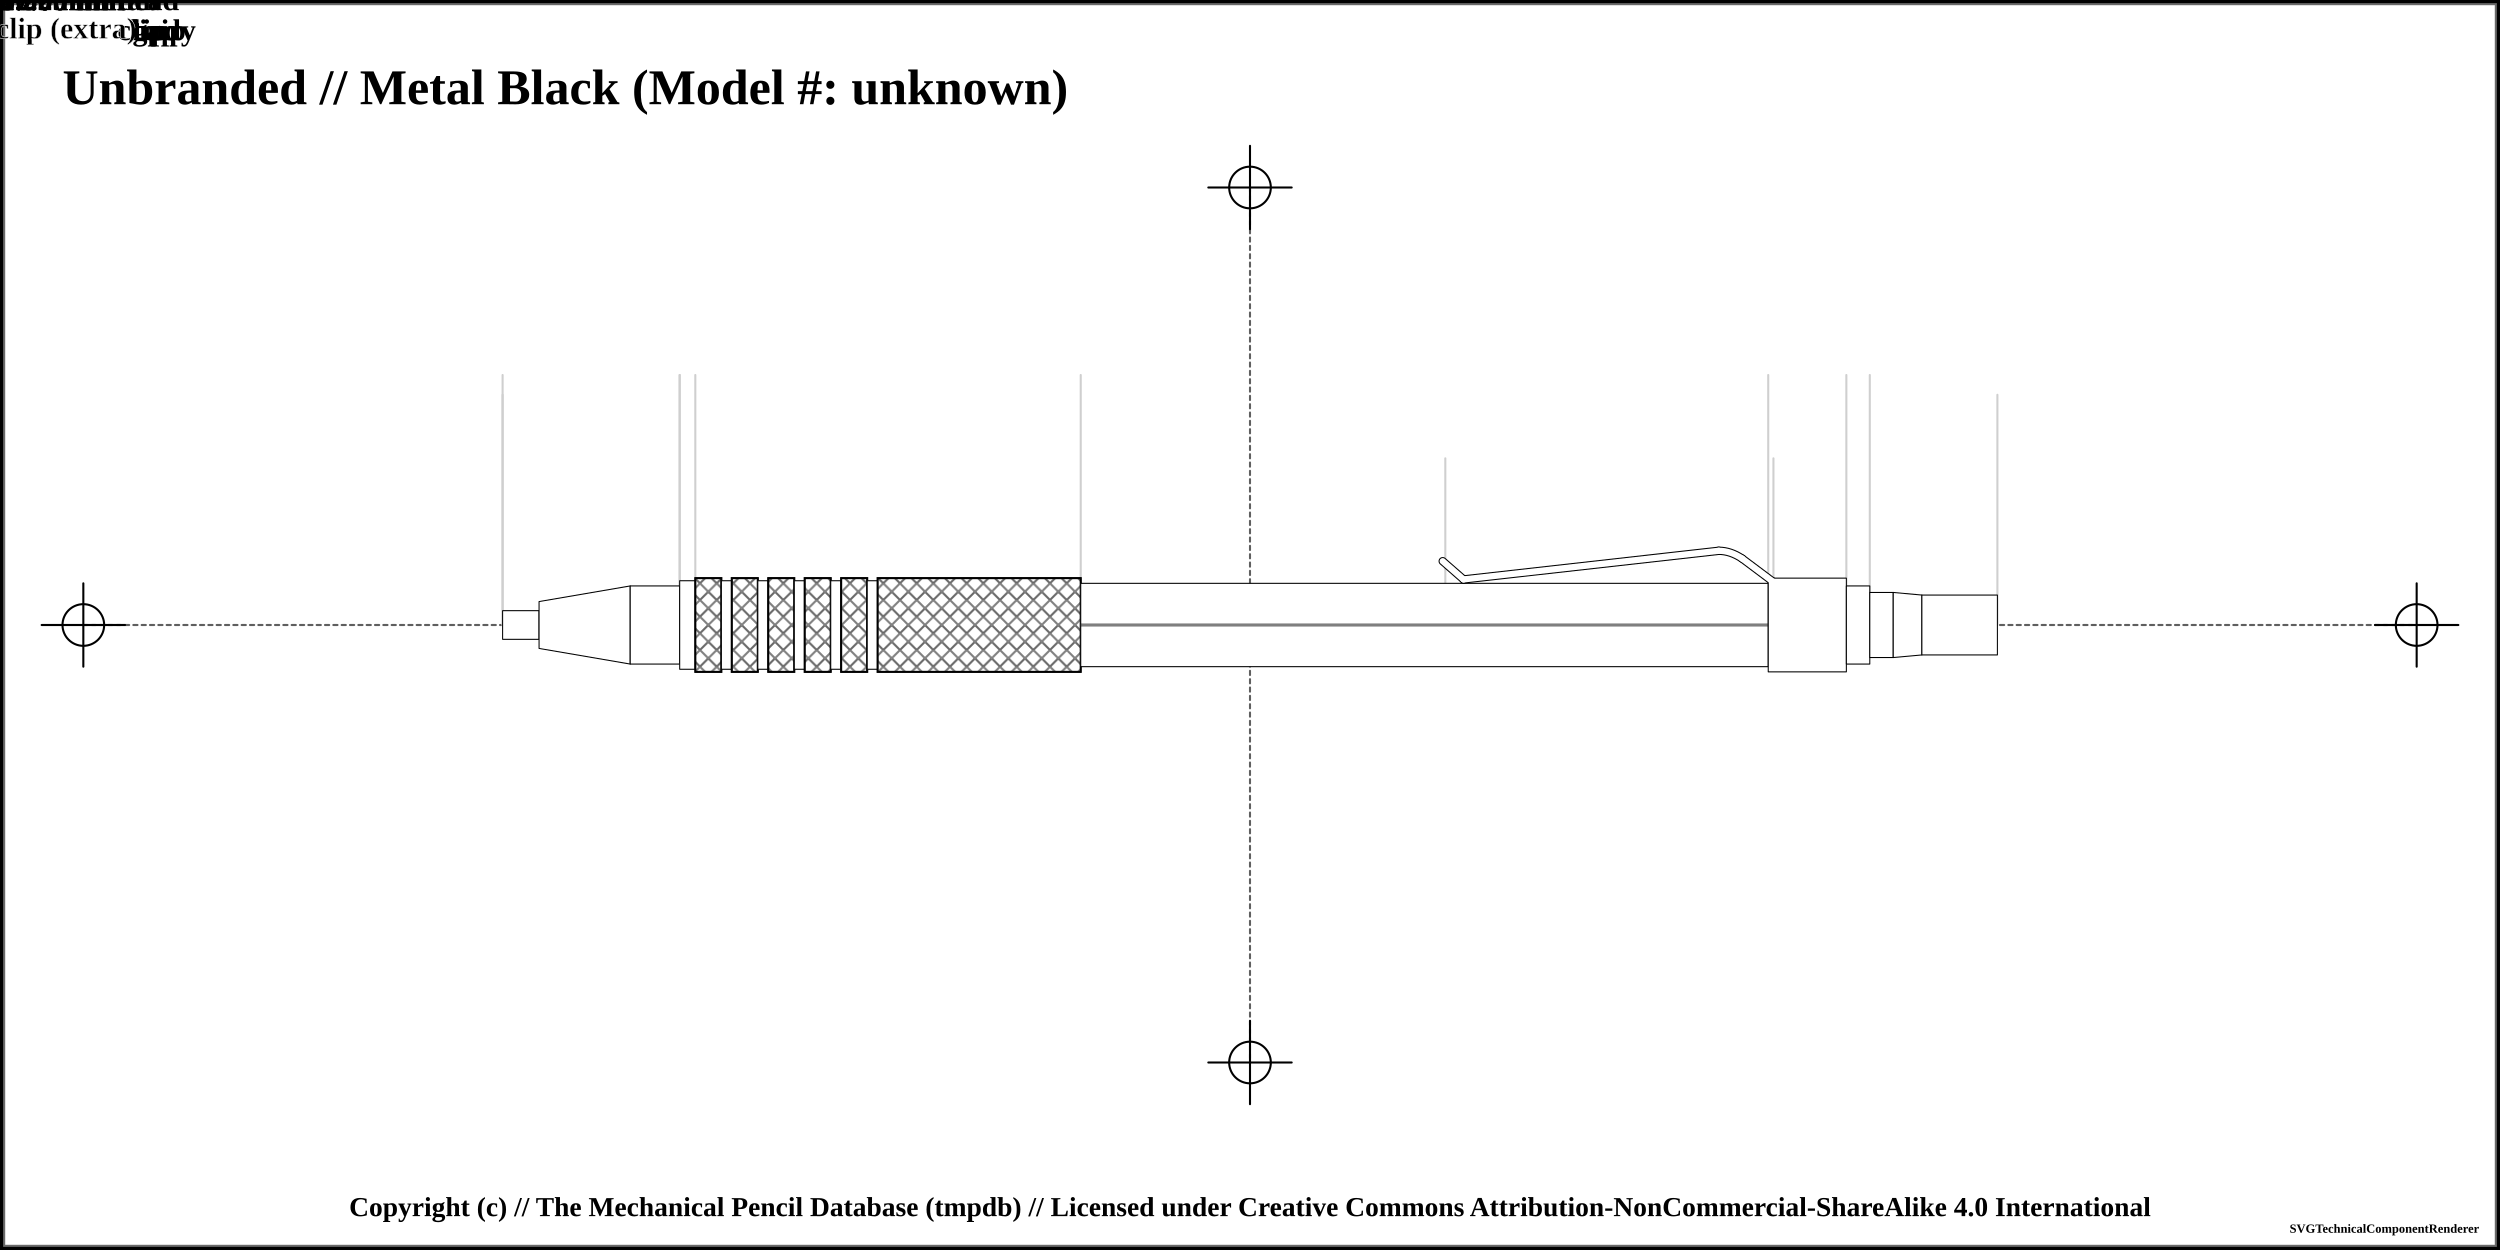
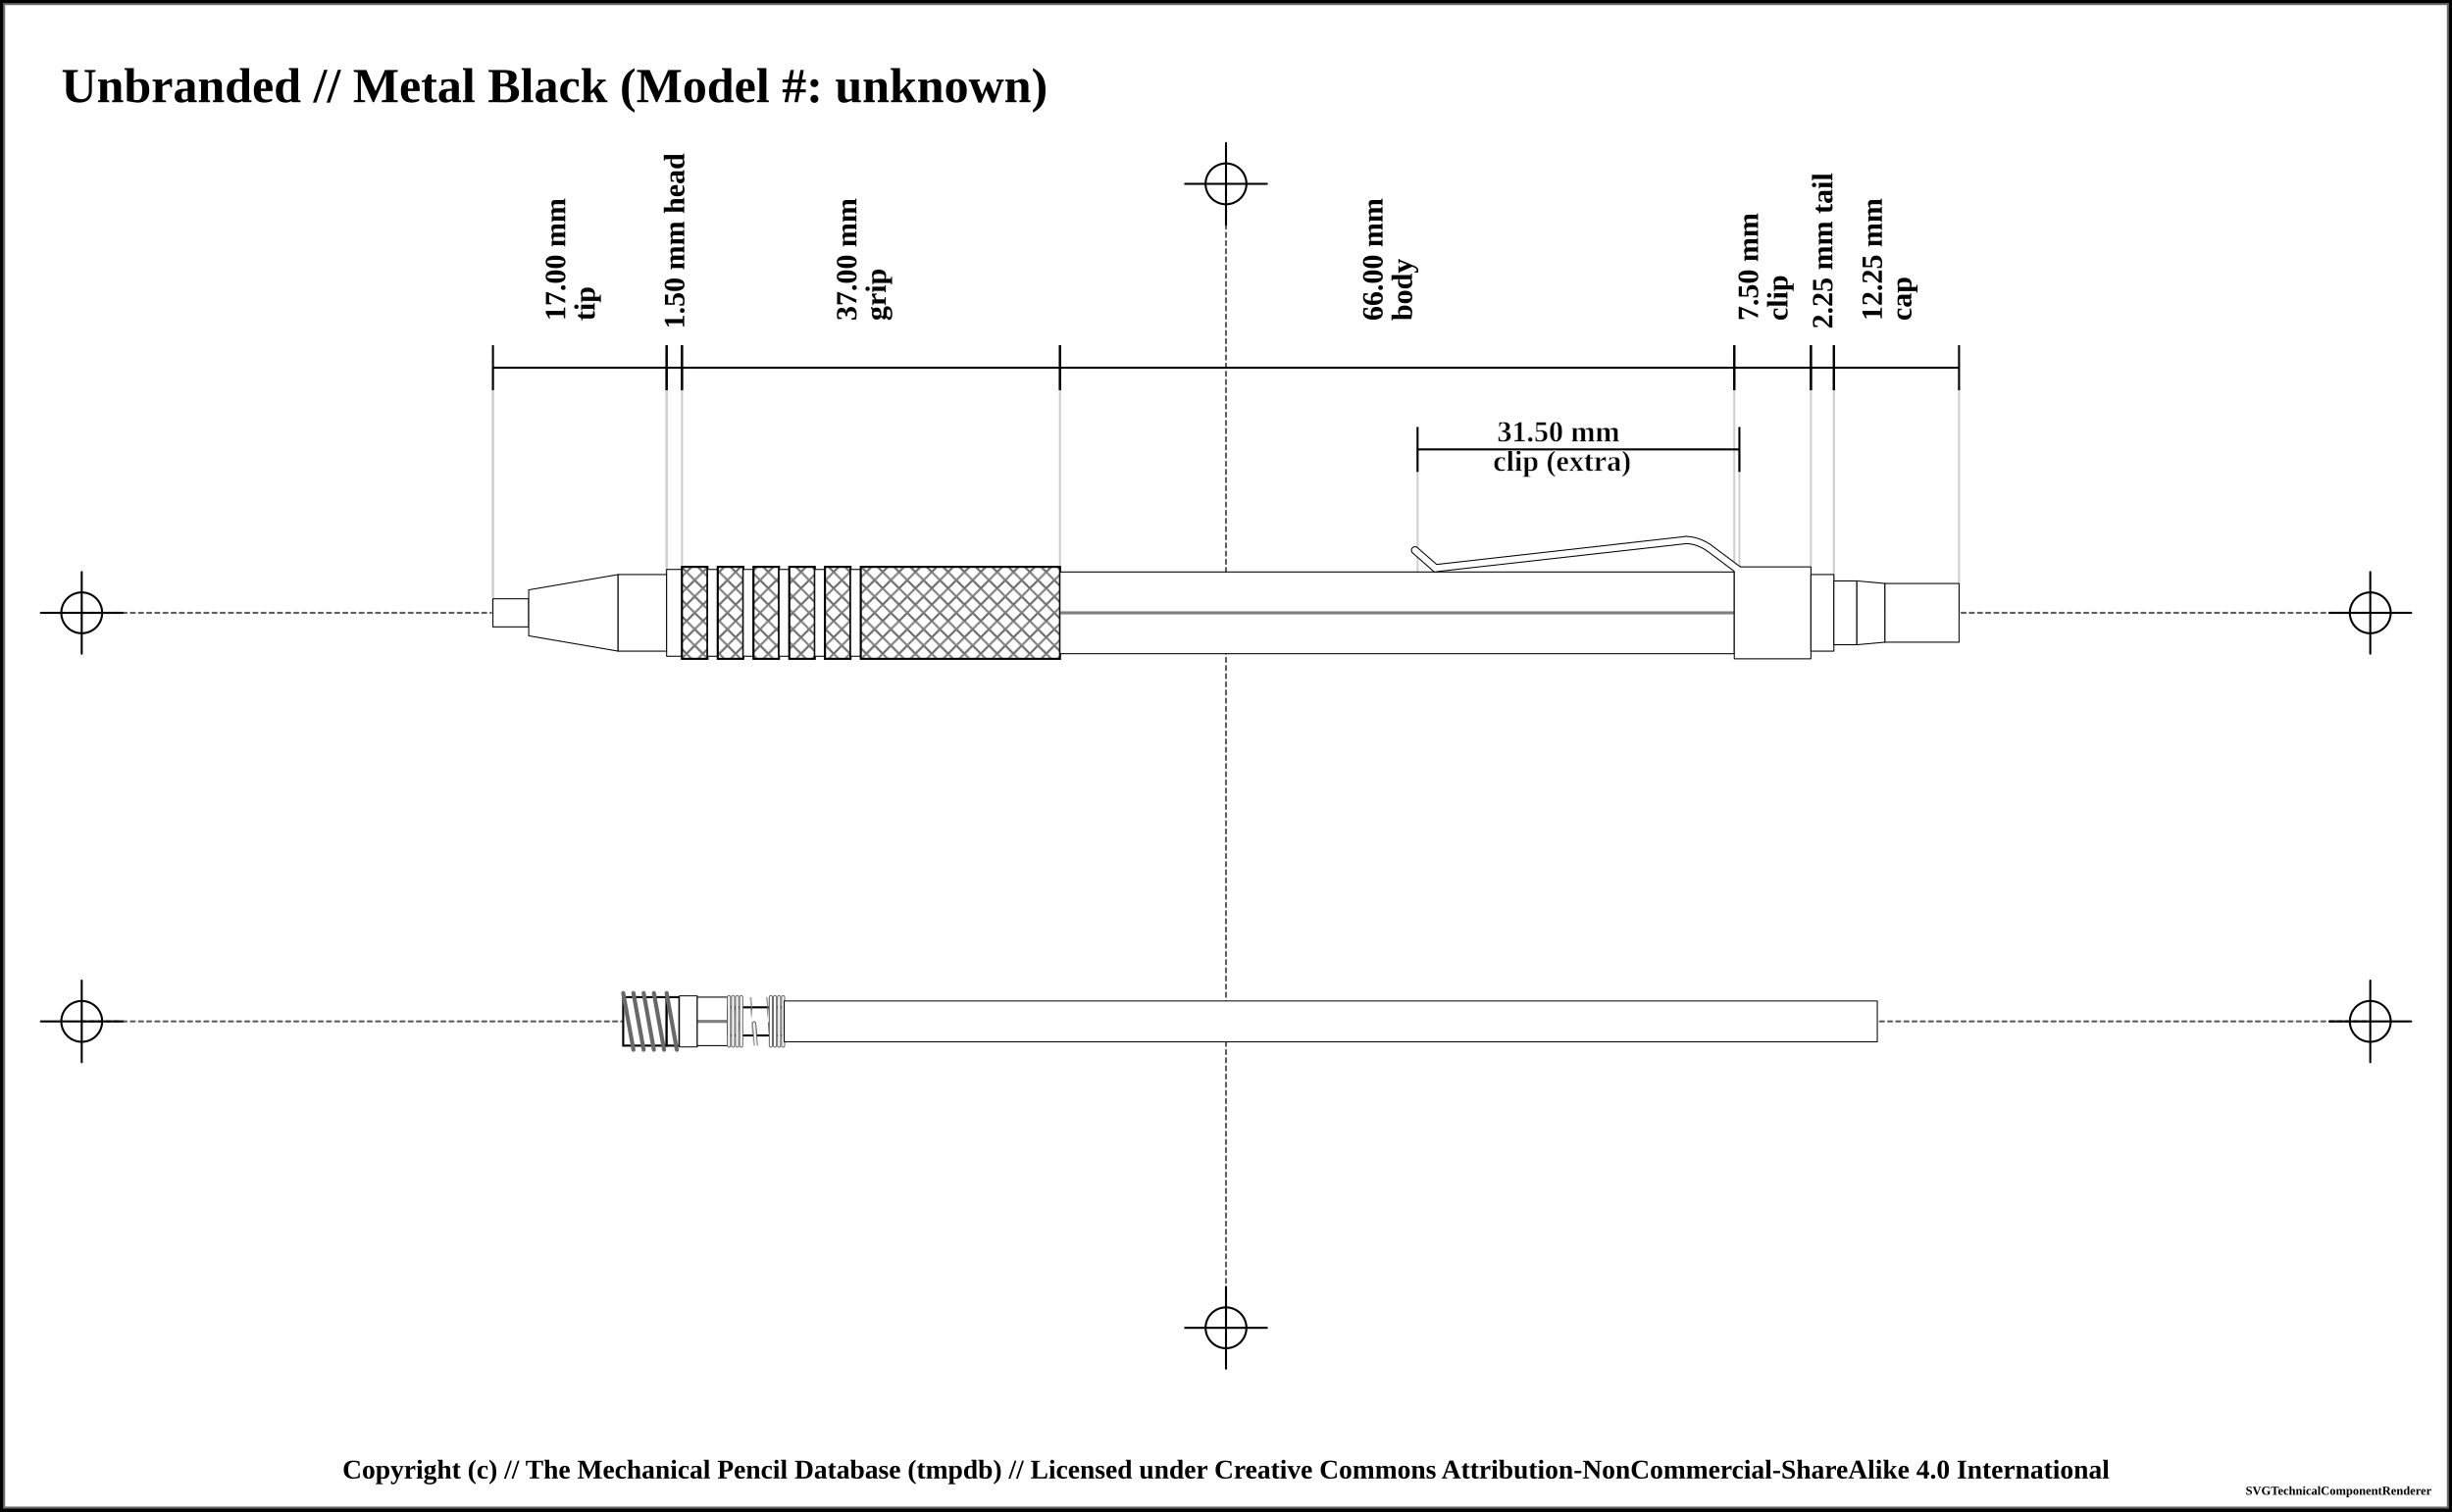
- <svg xmlns="http://www.w3.org/2000/svg" width="1200" height="600">
+ <svg xmlns="http://www.w3.org/2000/svg" width="1200" height="740">
  <pattern id="knurled-large" patternUnits="userSpaceOnUse" width="12" height="12">
    <path stroke="dimgray" stroke-linecap="round" stroke-width="1" d="M 6,6 L 12,12" />
    <path stroke="dimgray" stroke-linecap="round" stroke-width="1" d="M 6,6 L 0,12" />
    <path stroke="gray" stroke-linecap="round" stroke-width="1" d="M 6,6 L 12,0" />
    <path stroke="gray" stroke-linecap="round" stroke-width="1" d="M 6,6 L 0,0" />
  </pattern>
  <pattern id="knurled-small" patternUnits="userSpaceOnUse" width="4" height="4">
    <path stroke="dimgray" stroke-linecap="round" stroke-width="1" d="M 2,2 L 4,4" />
    <path stroke="dimgray" stroke-linecap="round" stroke-width="1" d="M 2,2 L 0,4" />
    <path stroke="gray" stroke-linecap="round" stroke-width="1" d="M 2,2 L 4,0" />
    <path stroke="gray" stroke-linecap="round" stroke-width="1" d="M 2,2 L 0,0" />
  </pattern>
  <pattern id="knurled" patternUnits="userSpaceOnUse" width="8" height="8">
    <path stroke="dimgray" stroke-linecap="round" stroke-width="1" d="M 4,4 L 8,8" />
    <path stroke="dimgray" stroke-linecap="round" stroke-width="1" d="M 4,4 L 0,8" />
    <path stroke="gray" stroke-linecap="round" stroke-width="1" d="M 4,4 L 8,0" />
    <path stroke="gray" stroke-linecap="round" stroke-width="1" d="M 4,4 L 0,0" />
  </pattern>
  <pattern id="lined" patternUnits="userSpaceOnUse" width="3" height="3">
    <path stroke="dimgray" stroke-linecap="round" stroke-width="1" d="M 0,0 L 3,0" />
  </pattern>
  <pattern id="ridged" patternUnits="userSpaceOnUse" width="3" height="3">
    <path stroke="dimgray" stroke-linecap="round" stroke-width="1" d="M 0,0 L 0,3" />
  </pattern>
  <pattern id="spring" patternUnits="userSpaceOnUse" width="8" height="100">
    <path stroke="dimgray" stroke-linecap="round" stroke-width="2" d="M 1,1 L 9,99" />
    <path stroke="white" stroke-linecap="round" stroke-width="1" d="M 1,1 L 9,99" />
  </pattern>
  <pattern id="knurled" patternUnits="userSpaceOnUse" width="8" height="8">
    <path stroke="dimgray" stroke-linecap="round" stroke-width="1" d="M 4,4 L 8,8" />
    <path stroke="dimgray" stroke-linecap="round" stroke-width="1" d="M 4,4 L 0,8" />
    <path stroke="gray" stroke-linecap="round" stroke-width="1" d="M 4,4 L 8,0" />
    <path stroke="gray" stroke-linecap="round" stroke-width="1" d="M 4,4 L 0,0" />
  </pattern>
-   <rect x="0" y="0" width="1200" height="600" fill="white" stroke="black" stroke-width="4" />
-   <rect x="2" y="2" width="1196" height="596" fill="white" stroke="dimgray" stroke-width="1" />
+   <rect x="0" y="0" width="1200" height="740" fill="white" stroke="black" stroke-width="4" />
+   <rect x="2" y="2" width="1196" height="736" fill="white" stroke="dimgray" stroke-width="1" />
  <g transform="rotate(0 0 0)">
    <line x1="40" y1="300" x2="1160" y2="300" stroke-linecap="round" stroke="#5f5f5f" stroke-dasharray="2" stroke-width="1" />
    <line x1="20" y1="300" x2="60" y2="300" stroke-linecap="round" stroke="#000000" stroke-width="1" />
    <line x1="40" y1="280" x2="40" y2="320" stroke="#000000" stroke-linecap="round" stroke-width="1" />
    <circle r="10" cx="40" cy="300" fill="white" fill-opacity="0" stroke="#000000" stroke-width="1" />
    <line x1="1140" y1="300" x2="1180" y2="300" stroke-linecap="round" stroke="#000000" stroke-width="1" />
    <line x1="1160" y1="280" x2="1160" y2="320" stroke="#000000" stroke-linecap="round" stroke-width="1" />
    <circle r="10" cx="1160" cy="300" fill="white" fill-opacity="0" stroke="#000000" stroke-width="1" />
-     <line x1="600" y1="90" x2="600" y2="510" stroke="#5f5f5f" stroke-linecap="round" stroke-dasharray="2" stroke-width="1" />
+     <line x1="40" y1="500" x2="1160" y2="500" stroke-linecap="round" stroke="#5f5f5f" stroke-dasharray="2" stroke-width="1" />
+     <line x1="20" y1="500" x2="60" y2="500" stroke-linecap="round" stroke="#000000" stroke-width="1" />
+     <line x1="40" y1="480" x2="40" y2="520" stroke="#000000" stroke-linecap="round" stroke-width="1" />
+     <circle r="10" cx="40" cy="500" fill="white" fill-opacity="0" stroke="#000000" stroke-width="1" />
+     <line x1="1140" y1="500" x2="1180" y2="500" stroke-linecap="round" stroke="#000000" stroke-width="1" />
+     <line x1="1160" y1="480" x2="1160" y2="520" stroke="#000000" stroke-linecap="round" stroke-width="1" />
+     <circle r="10" cx="1160" cy="500" fill="white" fill-opacity="0" stroke="#000000" stroke-width="1" />
+     <line x1="600" y1="90" x2="600" y2="650" stroke="#5f5f5f" stroke-linecap="round" stroke-dasharray="2" stroke-width="1" />
    <line x1="580" y1="90" x2="620" y2="90" stroke-linecap="round" stroke="#000000" stroke-width="1" />
    <line x1="600" y1="70" x2="600" y2="110" stroke="#000000" stroke-linecap="round" stroke-width="1" />
    <circle r="10" cx="600" cy="90" fill="white" fill-opacity="0" stroke="#000000" stroke-width="1" />
-     <line x1="580" y1="510" x2="620" y2="510" stroke-linecap="round" stroke="#000000" stroke-width="1" />
-     <line x1="600" y1="490" x2="600" y2="530" stroke="#000000" stroke-linecap="round" stroke-width="1" />
-     <circle r="10" cx="600" cy="510" fill="white" fill-opacity="0" stroke="#000000" stroke-width="1" />
+     <line x1="580" y1="650" x2="620" y2="650" stroke-linecap="round" stroke="#000000" stroke-width="1" />
+     <line x1="600" y1="630" x2="600" y2="670" stroke="#000000" stroke-linecap="round" stroke-width="1" />
+     <circle r="10" cx="600" cy="650" fill="white" fill-opacity="0" stroke="#000000" stroke-width="1" />
    <text x="30" y="50" font-size="2.0em" font-weight="bold"> Unbranded // Metal Black (Model #: unknown)</text>
    <line x1="241.25" y1="189.5" x2="241.25" y2="300" stroke="#cfcfcf" stroke-linecap="round" stroke-width="1" />
    <line x1="241.25" y1="180" x2="241.25" y2="300" stroke="#cfcfcf" stroke-linecap="round" stroke-width="1" />
    <line x1="326.25" y1="180" x2="326.25" y2="300" stroke="#cfcfcf" stroke-linecap="round" stroke-width="1" />
    <line x1="326.25" y1="180" x2="326.25" y2="300" stroke="#cfcfcf" stroke-linecap="round" stroke-width="1" />
    <line x1="333.75" y1="180" x2="333.75" y2="300" stroke="#cfcfcf" stroke-linecap="round" stroke-width="1" />
    <line x1="518.75" y1="180" x2="518.75" y2="300" stroke="#cfcfcf" stroke-linecap="round" stroke-width="1" />
    <line x1="848.75" y1="180" x2="848.75" y2="300" stroke="#cfcfcf" stroke-linecap="round" stroke-width="1" />
    <line x1="693.75" y1="220" x2="693.75" y2="300" stroke="#cfcfcf" stroke-linecap="round" stroke-width="1" />
    <line x1="851.25" y1="220" x2="851.25" y2="300" stroke="#cfcfcf" stroke-linecap="round" stroke-width="1" />
    <line x1="886.25" y1="180" x2="886.25" y2="300" stroke="#cfcfcf" stroke-linecap="round" stroke-width="1" />
    <line x1="897.5" y1="180" x2="897.5" y2="300" stroke="#cfcfcf" stroke-linecap="round" stroke-width="1" />
    <line x1="958.75" y1="189.5" x2="958.75" y2="300" stroke="#cfcfcf" stroke-linecap="round" stroke-width="1" />
-     <line x1="undefined" y1="NaN" x2="undefined" y2="NaN" stroke="black" stroke-width="1" />
-     <line x1="undefined" y1="NaN" x2="NaN" y2="NaN" stroke="black" stroke-width="1" />
-     <line x1="NaN" y1="NaN" x2="NaN" y2="NaN" stroke="black" stroke-width="1" />
-     <text x="NaN" y="NaN" font-size="1.2em" transform="rotate(-90, NaN, NaN)" font-weight="bold" text-anchor="start" dominant-baseline="central" fill="black">
-       <tspan x="NaN" dy="0">17.00 mm</tspan>
-       <tspan x="NaN" dy="1em">tip</tspan>
-     </text>
-     <line x1="NaN" y1="NaN" x2="NaN" y2="NaN" stroke="black" stroke-width="1" />
-     <line x1="NaN" y1="NaN" x2="NaN" y2="NaN" stroke="black" stroke-width="1" />
-     <line x1="NaN" y1="NaN" x2="NaN" y2="NaN" stroke="black" stroke-width="1" />
-     <text x="NaN" y="NaN" font-size="1.2em" transform="rotate(-90, NaN, NaN)" font-weight="bold" text-anchor="start" dominant-baseline="central" fill="black">
-       <tspan x="NaN" dy="0">1.50 mm head</tspan>
-     </text>
-     <line x1="NaN" y1="NaN" x2="NaN" y2="NaN" stroke="black" stroke-width="1" />
-     <line x1="NaN" y1="NaN" x2="NaN" y2="NaN" stroke="black" stroke-width="1" />
-     <line x1="NaN" y1="NaN" x2="NaN" y2="NaN" stroke="black" stroke-width="1" />
-     <text x="NaN" y="NaN" font-size="1.2em" transform="rotate(-90, NaN, NaN)" font-weight="bold" text-anchor="start" dominant-baseline="central" fill="black">
-       <tspan x="NaN" dy="0">37.00 mm</tspan>
-       <tspan x="NaN" dy="1em">grip</tspan>
-     </text>
-     <line x1="NaN" y1="NaN" x2="NaN" y2="NaN" stroke="black" stroke-width="1" />
-     <line x1="NaN" y1="NaN" x2="NaN" y2="NaN" stroke="black" stroke-width="1" />
-     <line x1="NaN" y1="NaN" x2="NaN" y2="NaN" stroke="black" stroke-width="1" />
-     <text x="NaN" y="NaN" font-size="1.2em" transform="rotate(-90, NaN, NaN)" font-weight="bold" text-anchor="start" dominant-baseline="central" fill="black">
-       <tspan x="NaN" dy="0">66.00 mm</tspan>
-       <tspan x="NaN" dy="1em">body</tspan>
-     </text>
-     <line x1="NaN" y1="NaN" x2="NaN" y2="NaN" stroke="black" stroke-width="1" />
-     <line x1="NaN" y1="NaN" x2="NaN" y2="NaN" stroke="black" stroke-width="1" />
-     <line x1="NaN" y1="NaN" x2="NaN" y2="NaN" stroke="black" stroke-width="1" />
-     <text x="NaN" y="NaN" font-size="1.2em" transform="rotate(-90, NaN, NaN)" font-weight="bold" text-anchor="start" dominant-baseline="central" fill="black">
-       <tspan x="NaN" dy="0">7.50 mm</tspan>
-       <tspan x="NaN" dy="1em">clip</tspan>
-     </text>
-     <line x1="NaN" y1="NaN" x2="NaN" y2="NaN" stroke="black" stroke-width="1" />
-     <line x1="NaN" y1="NaN" x2="NaN" y2="NaN" stroke="black" stroke-width="1" />
-     <line x1="NaN" y1="NaN" x2="NaN" y2="NaN" stroke="black" stroke-width="1" />
-     <text x="NaN" y="NaN" font-weight="bold" font-size="1.2em" stroke="white" stroke-width="0.25" text-anchor="middle" dominant-baseline="middle" fill="black">
-       <tspan x="NaN" dy="0">31.50 mm</tspan>
-       <tspan x="NaN" dy="1em">clip (extra)</tspan>
-     </text>
-     <line x1="NaN" y1="NaN" x2="NaN" y2="NaN" stroke="black" stroke-width="1" />
-     <line x1="NaN" y1="NaN" x2="NaN" y2="NaN" stroke="black" stroke-width="1" />
-     <line x1="NaN" y1="NaN" x2="NaN" y2="NaN" stroke="black" stroke-width="1" />
-     <text x="NaN" y="NaN" font-size="1.2em" transform="rotate(-90, NaN, NaN)" font-weight="bold" text-anchor="start" dominant-baseline="central" fill="black">
-       <tspan x="NaN" dy="0">2.25 mm tail</tspan>
-     </text>
-     <line x1="NaN" y1="NaN" x2="NaN" y2="NaN" stroke="black" stroke-width="1" />
-     <line x1="NaN" y1="NaN" x2="NaN" y2="NaN" stroke="black" stroke-width="1" />
-     <line x1="NaN" y1="NaN" x2="NaN" y2="NaN" stroke="black" stroke-width="1" />
-     <text x="NaN" y="NaN" font-size="1.2em" transform="rotate(-90, NaN, NaN)" font-weight="bold" text-anchor="start" dominant-baseline="central" fill="black">
-       <tspan x="NaN" dy="0">12.25 mm</tspan>
-       <tspan x="NaN" dy="1em">cap</tspan>
+     <line x1="241.25" y1="169" x2="241.25" y2="191" stroke="black" stroke-width="1" />
+     <line x1="241.25" y1="180" x2="326.25" y2="180" stroke="black" stroke-width="1" />
+     <line x1="326.25" y1="169" x2="326.25" y2="191" stroke="black" stroke-width="1" />
+     <text x="283.75" y="161" font-size="1.2em" transform="rotate(-90, 271.75, 161)" font-weight="bold" text-anchor="start" dominant-baseline="central" fill="black">
+       <tspan x="275.75" dy="0">17.00 mm</tspan>
+       <tspan x="275.75" dy="1em">tip</tspan>
+     </text>
+     <line x1="326.25" y1="169" x2="326.25" y2="191" stroke="black" stroke-width="1" />
+     <line x1="326.25" y1="180" x2="333.75" y2="180" stroke="black" stroke-width="1" />
+     <line x1="333.75" y1="169" x2="333.75" y2="191" stroke="black" stroke-width="1" />
+     <text x="330" y="161" font-size="1.2em" transform="rotate(-90, 330, 161)" font-weight="bold" text-anchor="start" dominant-baseline="central" fill="black">
+       <tspan x="330" dy="0">1.50 mm head</tspan>
+     </text>
+     <line x1="333.75" y1="169" x2="333.75" y2="191" stroke="black" stroke-width="1" />
+     <line x1="333.75" y1="180" x2="518.75" y2="180" stroke="black" stroke-width="1" />
+     <line x1="518.75" y1="169" x2="518.75" y2="191" stroke="black" stroke-width="1" />
+     <text x="426.25" y="161" font-size="1.2em" transform="rotate(-90, 414.25, 161)" font-weight="bold" text-anchor="start" dominant-baseline="central" fill="black">
+       <tspan x="418.25" dy="0">37.00 mm</tspan>
+       <tspan x="418.25" dy="1em">grip</tspan>
+     </text>
+     <line x1="518.75" y1="169" x2="518.75" y2="191" stroke="black" stroke-width="1" />
+     <line x1="518.75" y1="180" x2="848.75" y2="180" stroke="black" stroke-width="1" />
+     <line x1="848.75" y1="169" x2="848.75" y2="191" stroke="black" stroke-width="1" />
+     <text x="683.75" y="161" font-size="1.2em" transform="rotate(-90, 671.75, 161)" font-weight="bold" text-anchor="start" dominant-baseline="central" fill="black">
+       <tspan x="675.75" dy="0">66.00 mm</tspan>
+       <tspan x="675.75" dy="1em">body</tspan>
+     </text>
+     <line x1="848.75" y1="169" x2="848.75" y2="191" stroke="black" stroke-width="1" />
+     <line x1="848.75" y1="180" x2="886.25" y2="180" stroke="black" stroke-width="1" />
+     <line x1="886.25" y1="169" x2="886.25" y2="191" stroke="black" stroke-width="1" />
+     <text x="867.5" y="161" font-size="1.2em" transform="rotate(-90, 855.5, 161)" font-weight="bold" text-anchor="start" dominant-baseline="central" fill="black">
+       <tspan x="859.5" dy="0">7.50 mm</tspan>
+       <tspan x="859.5" dy="1em">clip</tspan>
+     </text>
+     <line x1="693.75" y1="209" x2="693.75" y2="231" stroke="black" stroke-width="1" />
+     <line x1="693.75" y1="220" x2="851.25" y2="220" stroke="black" stroke-width="1" />
+     <line x1="851.25" y1="209" x2="851.25" y2="231" stroke="black" stroke-width="1" />
+     <text x="772.5" y="212" font-weight="bold" font-size="1.2em" stroke="white" stroke-width="0.25" text-anchor="middle" dominant-baseline="middle" fill="black">
+       <tspan x="764.5" dy="0">31.50 mm</tspan>
+       <tspan x="764.5" dy="1em">clip (extra)</tspan>
+     </text>
+     <line x1="886.25" y1="169" x2="886.25" y2="191" stroke="black" stroke-width="1" />
+     <line x1="886.25" y1="180" x2="897.5" y2="180" stroke="black" stroke-width="1" />
+     <line x1="897.5" y1="169" x2="897.5" y2="191" stroke="black" stroke-width="1" />
+     <text x="891.875" y="161" font-size="1.2em" transform="rotate(-90, 891.875, 161)" font-weight="bold" text-anchor="start" dominant-baseline="central" fill="black">
+       <tspan x="891.875" dy="0">2.25 mm tail</tspan>
+     </text>
+     <line x1="897.5" y1="169" x2="897.5" y2="191" stroke="black" stroke-width="1" />
+     <line x1="897.5" y1="180" x2="958.75" y2="180" stroke="black" stroke-width="1" />
+     <line x1="958.75" y1="169" x2="958.75" y2="191" stroke="black" stroke-width="1" />
+     <text x="928.125" y="161" font-size="1.2em" transform="rotate(-90, 916.125, 161)" font-weight="bold" text-anchor="start" dominant-baseline="central" fill="black">
+       <tspan x="920.125" dy="0">12.25 mm</tspan>
+       <tspan x="920.125" dy="1em">cap</tspan>
    </text>
    <path d="M241.25 293.125 L258.75 293.125 L258.75 306.875 L241.25 306.875 Z" stroke-width="0.5" stroke="black" stroke-linejoin="round" fill="white" fill-opacity="1" />
    <path d="M258.75 288.75 L302.5 281.25 L302.5 318.75 L258.75 311.25 Z" stroke-width="0.5" stroke="black" stroke-linejoin="round" fill="white" fill-opacity="1" />
    <path d="M302.5 281.25 L326.25 281.25 L326.25 318.75 L302.5 318.75 Z" stroke-width="0.5" stroke="black" stroke-linejoin="round" fill="white" fill-opacity="1" />
    <path d="M326.25 278.75 L333.75 278.75 L333.75 321.25 L326.25 321.25 Z" stroke-width="0.5" stroke="black" stroke-linejoin="round" fill="white" fill-opacity="1" />
    <path d="M333.75 277.5 L346.25 277.5 L346.25 322.5 L333.75 322.5 Z" stroke-width="0.5" stroke="black" stroke-linejoin="round" fill="white" fill-opacity="1" />
    <path d="M333.75 277.5 L346.25 277.5 L346.25 322.5 L333.75 322.5 Z" stroke-width="1.0" stroke="black" fill="url(#knurled)" />
    <path d="M346.25 278.75 L351.25 278.75 L351.25 321.25 L346.25 321.25 Z" stroke-width="0.5" stroke="black" stroke-linejoin="round" fill="white" fill-opacity="1" />
    <path d="M351.25 277.5 L363.75 277.5 L363.75 322.5 L351.25 322.5 Z" stroke-width="0.5" stroke="black" stroke-linejoin="round" fill="white" fill-opacity="1" />
    <path d="M351.25 277.5 L363.75 277.5 L363.75 322.5 L351.25 322.5 Z" stroke-width="1.0" stroke="black" fill="url(#knurled)" />
    <path d="M363.75 278.75 L368.75 278.75 L368.75 321.25 L363.75 321.25 Z" stroke-width="0.5" stroke="black" stroke-linejoin="round" fill="white" fill-opacity="1" />
    <path d="M368.75 277.5 L381.25 277.5 L381.25 322.5 L368.75 322.5 Z" stroke-width="0.5" stroke="black" stroke-linejoin="round" fill="white" fill-opacity="1" />
    <path d="M368.75 277.5 L381.25 277.5 L381.25 322.5 L368.75 322.5 Z" stroke-width="1.0" stroke="black" fill="url(#knurled)" />
    <path d="M381.25 278.75 L386.25 278.75 L386.25 321.25 L381.25 321.25 Z" stroke-width="0.5" stroke="black" stroke-linejoin="round" fill="white" fill-opacity="1" />
    <path d="M386.25 277.5 L398.75 277.5 L398.75 322.5 L386.25 322.5 Z" stroke-width="0.5" stroke="black" stroke-linejoin="round" fill="white" fill-opacity="1" />
    <path d="M386.25 277.5 L398.75 277.5 L398.75 322.5 L386.25 322.5 Z" stroke-width="1.0" stroke="black" fill="url(#knurled)" />
    <path d="M398.75 278.75 L403.75 278.75 L403.75 321.25 L398.75 321.25 Z" stroke-width="0.5" stroke="black" stroke-linejoin="round" fill="white" fill-opacity="1" />
    <path d="M403.75 277.5 L416.25 277.5 L416.25 322.5 L403.75 322.5 Z" stroke-width="0.5" stroke="black" stroke-linejoin="round" fill="white" fill-opacity="1" />
    <path d="M403.75 277.5 L416.25 277.5 L416.25 322.5 L403.75 322.5 Z" stroke-width="1.0" stroke="black" fill="url(#knurled)" />
    <path d="M416.25 278.75 L421.25 278.75 L421.25 321.25 L416.25 321.25 Z" stroke-width="0.5" stroke="black" stroke-linejoin="round" fill="white" fill-opacity="1" />
    <path d="M421.25 277.5 L518.75 277.5 L518.75 322.5 L421.25 322.5 Z" stroke-width="0.5" stroke="black" stroke-linejoin="round" fill="white" fill-opacity="1" />
    <path d="M421.25 277.5 L518.75 277.5 L518.75 322.5 L421.25 322.5 Z" stroke-width="1.0" stroke="black" fill="url(#knurled)" />
    <path d="M518.75 280 L848.75 280 L848.75 320 L518.75 320 Z" stroke-width="0.5" stroke="black" stroke-linejoin="round" fill="white" fill-opacity="1" />
    <line x1="518.75" y1="300" x2="848.75" y2="300" stroke-width="1.5" stroke="black" fill="none" stroke-opacity="0.5" />
    <line x1="518.75" y1="300" x2="848.75" y2="300" stroke-width="0.5" stroke="gray" fill="none" stroke-opacity="0.5" />
    <line x1="692.5" y1="269.375" x2="702.5" y2="278.125" stroke-width="4" stroke="black" fill="dimgray" stroke-linecap="round" />
    <line x1="702.5" y1="278.125" x2="825" y2="264.375" stroke-width="4" stroke="black" fill="dimgray" stroke-linecap="round" />
    <path d="M825 264.375 Q830.625 264.375 836.25 268.125" stroke-width="4" stroke="black" fill="none" stroke-linecap="round" />
    <line x1="836.25" y1="268.125" x2="851.25" y2="279.375" stroke-width="4" stroke="black" fill="dimgray" stroke-linecap="round" />
    <path d="M848.75 277.5 L886.25 277.5 L886.25 322.5 L848.75 322.5 Z" stroke-width="0.5" stroke="black" stroke-linejoin="round" fill="white" fill-opacity="1" />
    <line x1="692.5" y1="269.375" x2="702.5" y2="278.125" stroke-width="3" stroke="white" fill="white" stroke-linecap="round" />
    <line x1="702.5" y1="278.125" x2="825" y2="264.375" stroke-width="3" stroke="white" fill="white" stroke-linecap="round" />
    <path d="M825 264.375 Q830.625 264.375 836.25 268.125" stroke-width="3" stroke="white" fill="none" stroke-linecap="round" />
    <line x1="836.25" y1="268.125" x2="851.25" y2="279.375" stroke-width="3" stroke="white" fill="white" stroke-linecap="round" />
    <path d="M886.25 281.25 L897.5 281.25 L897.5 318.75 L886.25 318.75 Z" stroke-width="0.5" stroke="black" stroke-linejoin="round" fill="white" fill-opacity="1" />
    <path d="M897.5 284.375 L908.75 284.375 L908.75 315.625 L897.5 315.625 Z" stroke-width="0.5" stroke="black" stroke-linejoin="round" fill="white" fill-opacity="1" />
    <path d="M908.75 284.375 L922.5 285.625 L922.5 314.375 L908.75 315.625 Z" stroke-width="0.5" stroke="black" stroke-linejoin="round" fill="white" fill-opacity="1" />
    <path d="M922.5 285.625 L958.75 285.625 L958.75 314.375 L922.5 314.375 Z" stroke-width="0.5" stroke="black" stroke-linejoin="round" fill="white" fill-opacity="1" />
+     <path d="M305 488.125 L326.25 488.125 L326.25 511.875 L305 511.875 Z" stroke-width="0.5" stroke="black" stroke-linejoin="round" fill="white" fill-opacity="1" />
+     <path d="M305 488.125 L326.25 488.125 L326.25 511.875 L305 511.875 Z" stroke-width="1.0" stroke="black" fill="url(#threaded)" />
+     <line x1="305" y1="486.125" x2="310" y2="513.875" stroke="dimgray" stroke-linecap="round" stroke-width="2" />
+     <line x1="305" y1="486.125" x2="310" y2="513.875" stroke="[object Object]" stroke-linecap="round" stroke-width="1" />
+     <line x1="310" y1="486.125" x2="315" y2="513.875" stroke="dimgray" stroke-linecap="round" stroke-width="2" />
+     <line x1="310" y1="486.125" x2="315" y2="513.875" stroke="[object Object]" stroke-linecap="round" stroke-width="1" />
+     <line x1="315" y1="486.125" x2="320" y2="513.875" stroke="dimgray" stroke-linecap="round" stroke-width="2" />
+     <line x1="315" y1="486.125" x2="320" y2="513.875" stroke="[object Object]" stroke-linecap="round" stroke-width="1" />
+     <line x1="320" y1="486.125" x2="325" y2="513.875" stroke="dimgray" stroke-linecap="round" stroke-width="2" />
+     <line x1="320" y1="486.125" x2="325" y2="513.875" stroke="[object Object]" stroke-linecap="round" stroke-width="1" />
+     <path d="M326.25 488.125 L332.5 488.125 L332.5 511.875 L326.25 511.875 Z" stroke-width="0.5" stroke="black" stroke-linejoin="round" fill="white" fill-opacity="1" />
+     <path d="M326.25 488.125 L332.5 488.125 L332.5 511.875 L326.25 511.875 Z" stroke-width="1.0" stroke="black" fill="url(#threaded)" />
+     <line x1="326.25" y1="486.125" x2="331.25" y2="513.875" stroke="dimgray" stroke-linecap="round" stroke-width="2" />
+     <line x1="326.25" y1="486.125" x2="331.25" y2="513.875" stroke="[object Object]" stroke-linecap="round" stroke-width="1" />
+     <path d="M332.5 487.5 L341.25 487.5 L341.25 512.5 L332.5 512.5 Z" stroke-width="0.5" stroke="black" stroke-linejoin="round" fill="white" fill-opacity="1" />
+     <path d="M341.25 488.125 L356.25 488.125 L356.25 511.875 L341.25 511.875 Z" stroke-width="0.5" stroke="black" stroke-linejoin="round" fill="white" fill-opacity="1" />
+     <line x1="341.25" y1="500" x2="356.25" y2="500" stroke-width="1.5" stroke="black" fill="none" stroke-opacity="0.5" />
+     <line x1="341.25" y1="500" x2="356.25" y2="500" stroke-width="0.5" stroke="gray" fill="none" stroke-opacity="0.5" />
+     <path d="M356.25 493.125 L383.75 493.125 L383.75 506.875 L356.25 506.875 Z" stroke-width="0.5" stroke="black" stroke-linejoin="round" fill="white" fill-opacity="1" />
+     <path d="M356.25 493.125 L383.75 493.125 L383.75 506.875 L356.25 506.875 Z" stroke-width="1.0" stroke="black" fill="url(#spring)" />
+     <rect x="361.25" y="488.125" width="17.5" height="23.75" stroke-width="0.0" stroke="black" fill="url(#spring)" />
+     <line x1="356.75" y1="488.125" x2="356.75" y2="511.875" stroke="dimgray" stroke-linecap="round" stroke-width="2" />
+     <line x1="356.75" y1="488.125" x2="356.75" y2="511.875" stroke="white" stroke-linecap="round" stroke-width="1" />
+     <line x1="383.25" y1="488.125" x2="383.25" y2="511.875" stroke="dimgray" stroke-linecap="round" stroke-width="2" />
+     <line x1="383.25" y1="488.125" x2="383.25" y2="511.875" stroke="white" stroke-linecap="round" stroke-width="1" />
+     <line x1="358.75" y1="488.125" x2="358.75" y2="511.875" stroke="dimgray" stroke-linecap="round" stroke-width="2" />
+     <line x1="358.75" y1="488.125" x2="358.75" y2="511.875" stroke="white" stroke-linecap="round" stroke-width="1" />
+     <line x1="381.25" y1="488.125" x2="381.25" y2="511.875" stroke="dimgray" stroke-linecap="round" stroke-width="2" />
+     <line x1="381.25" y1="488.125" x2="381.25" y2="511.875" stroke="white" stroke-linecap="round" stroke-width="1" />
+     <line x1="360.75" y1="488.125" x2="360.75" y2="511.875" stroke="dimgray" stroke-linecap="round" stroke-width="2" />
+     <line x1="360.75" y1="488.125" x2="360.75" y2="511.875" stroke="white" stroke-linecap="round" stroke-width="1" />
+     <line x1="379.25" y1="488.125" x2="379.25" y2="511.875" stroke="dimgray" stroke-linecap="round" stroke-width="2" />
+     <line x1="379.25" y1="488.125" x2="379.25" y2="511.875" stroke="white" stroke-linecap="round" stroke-width="1" />
+     <line x1="362.75" y1="488.125" x2="362.75" y2="511.875" stroke="dimgray" stroke-linecap="round" stroke-width="2" />
+     <line x1="362.75" y1="488.125" x2="362.75" y2="511.875" stroke="white" stroke-linecap="round" stroke-width="1" />
+     <line x1="377.25" y1="488.125" x2="377.25" y2="511.875" stroke="dimgray" stroke-linecap="round" stroke-width="2" />
+     <line x1="377.25" y1="488.125" x2="377.25" y2="511.875" stroke="white" stroke-linecap="round" stroke-width="1" />
+     <path d="M383.75 493.125 L402.5 493.125 L402.5 506.875 L383.75 506.875 Z" stroke-width="0.5" stroke="black" stroke-linejoin="round" fill="white" fill-opacity="1" />
+     <path d="M383.75 490 L918.75 490 L918.75 510 L383.75 510 Z" stroke-width="0.5" stroke="black" stroke-linejoin="round" fill="white" fill-opacity="1" />
  </g>
-   <text x="50%" y="580" font-size="1.1em" font-weight="bold" text-anchor="middle" dominant-baseline="middle">Copyright (c) // The Mechanical Pencil Database (tmpdb) // Licensed under Creative Commons Attribution-NonCommercial-ShareAlike 4.0 International</text>
-   <text x="1190" y="590" font-size="0.5em" font-weight="bold" text-anchor="end" dominant-baseline="middle">SVGTechnicalComponentRenderer</text>
+   <text x="50%" y="720" font-size="1.1em" font-weight="bold" text-anchor="middle" dominant-baseline="middle">Copyright (c) // The Mechanical Pencil Database (tmpdb) // Licensed under Creative Commons Attribution-NonCommercial-ShareAlike 4.0 International</text>
+   <text x="1190" y="730" font-size="0.5em" font-weight="bold" text-anchor="end" dominant-baseline="middle">SVGTechnicalComponentRenderer</text>
</svg>
